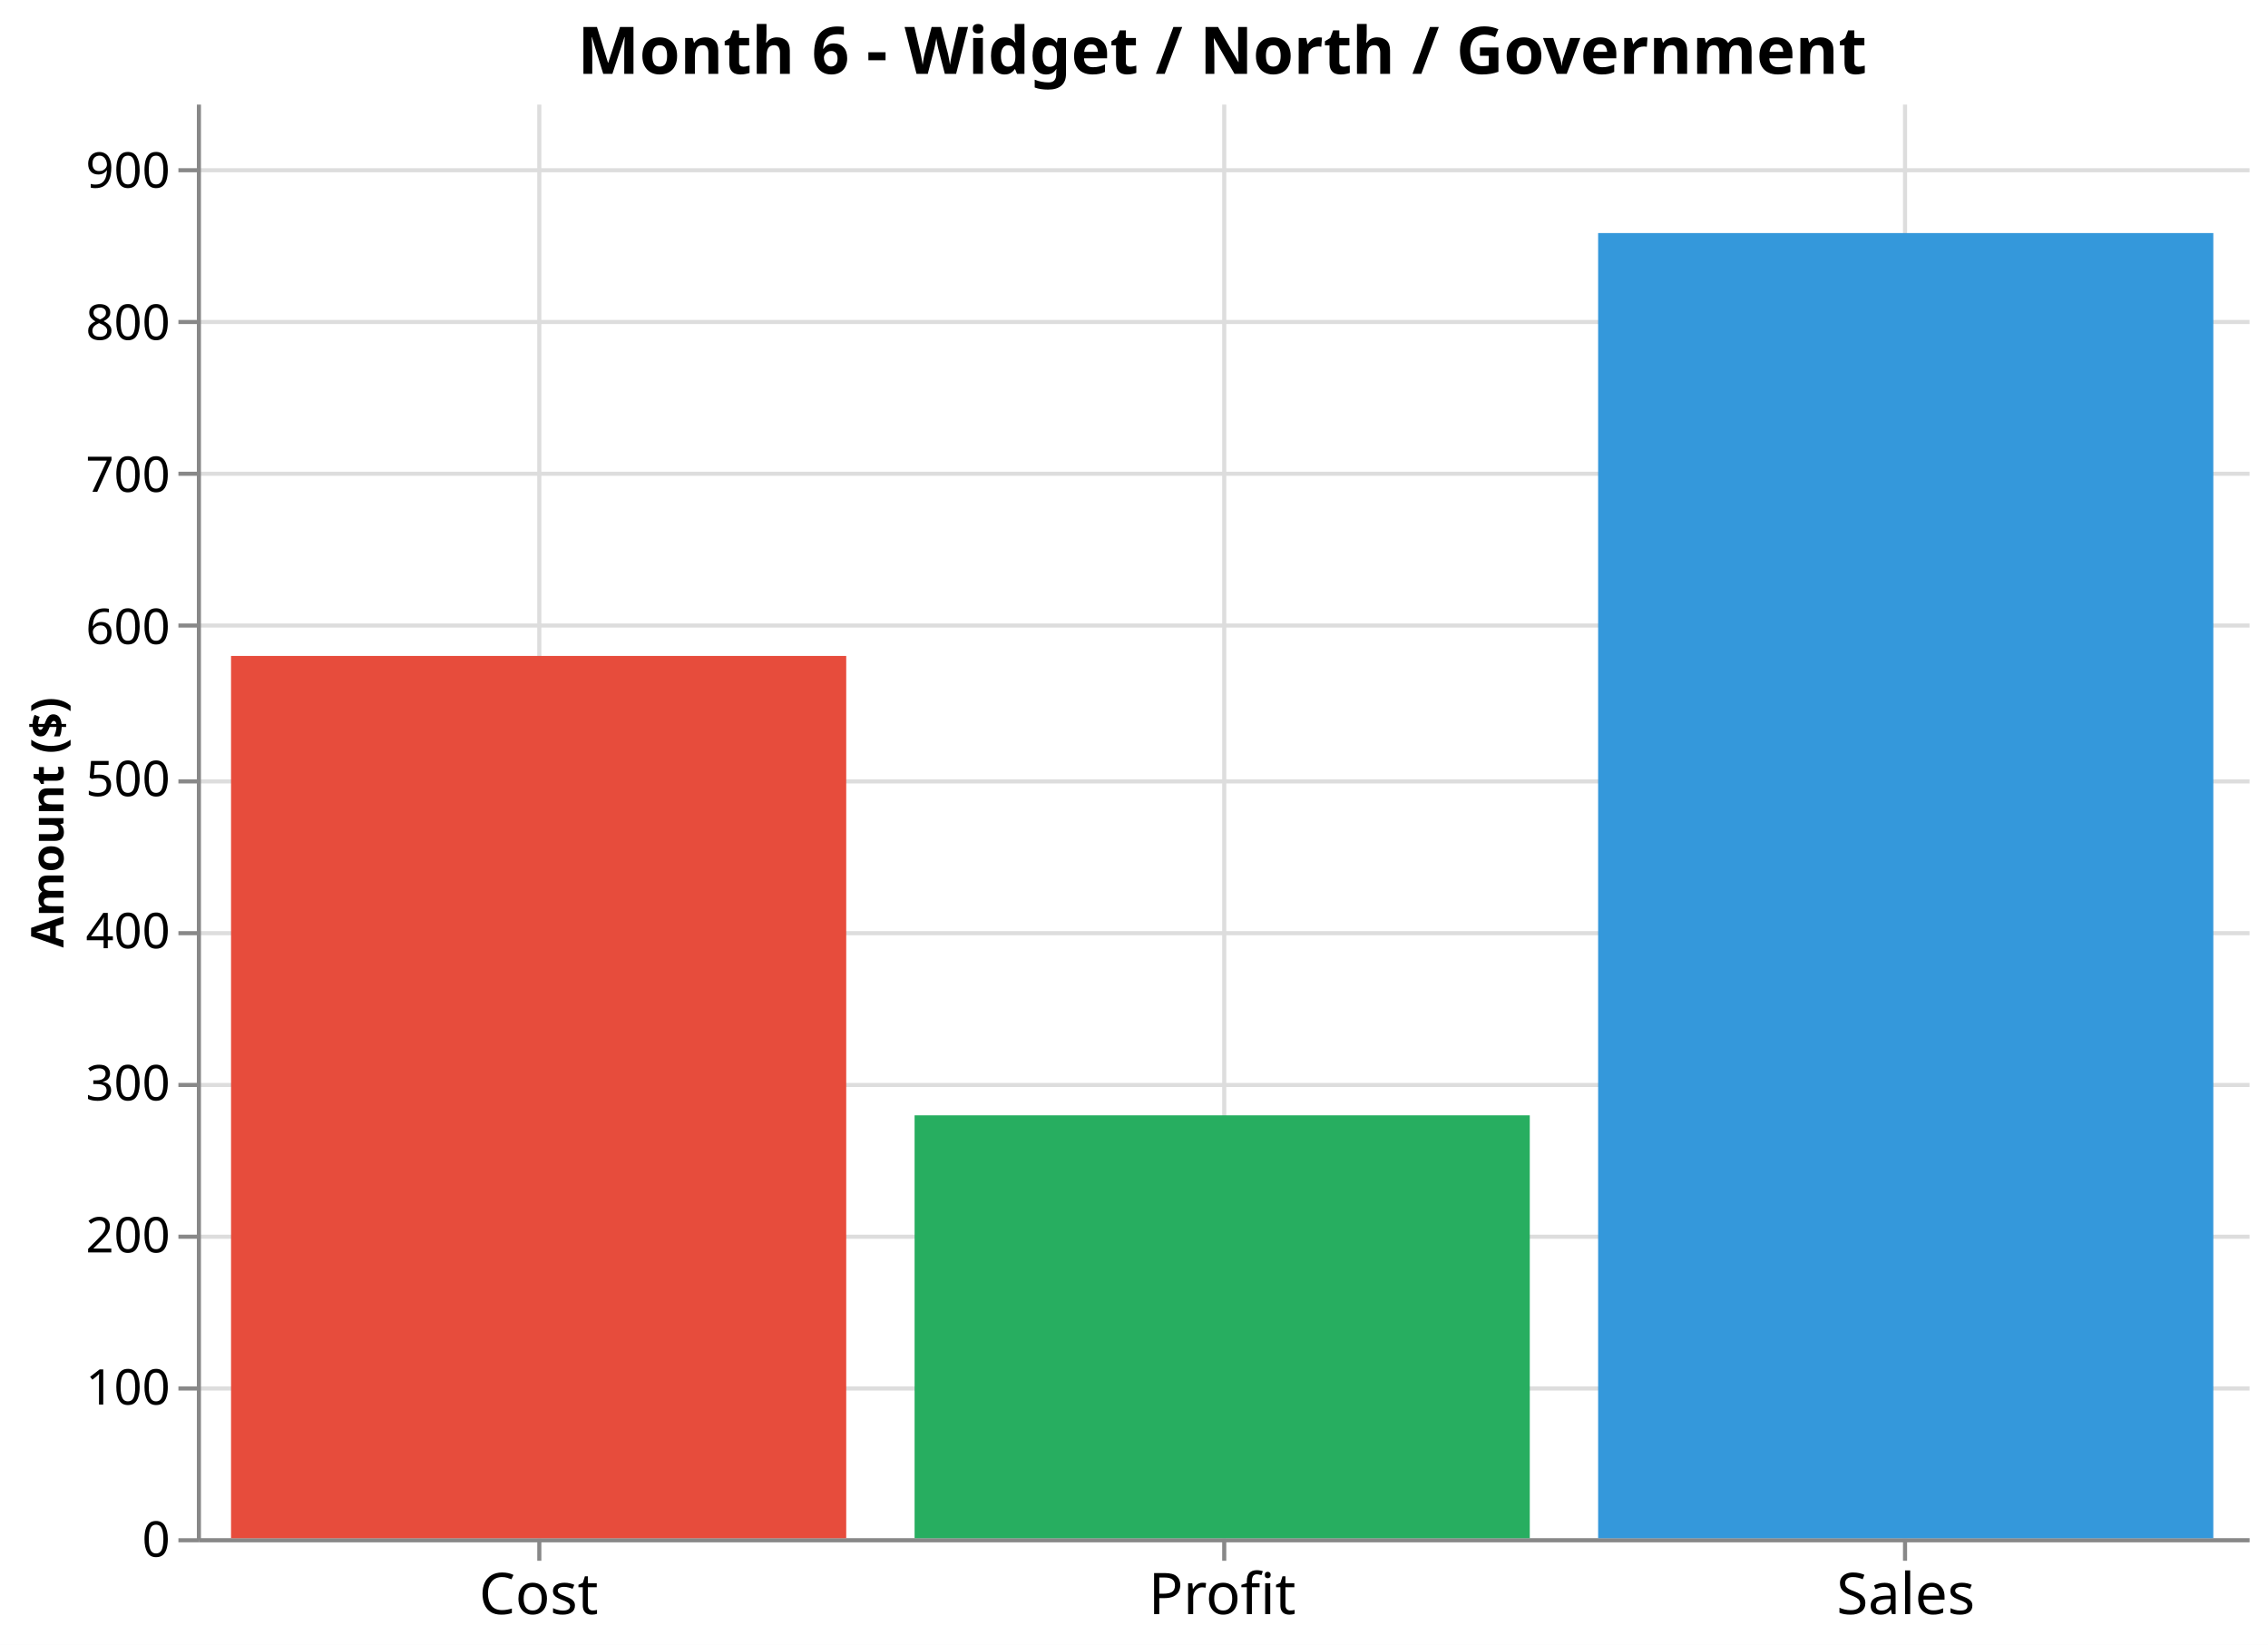
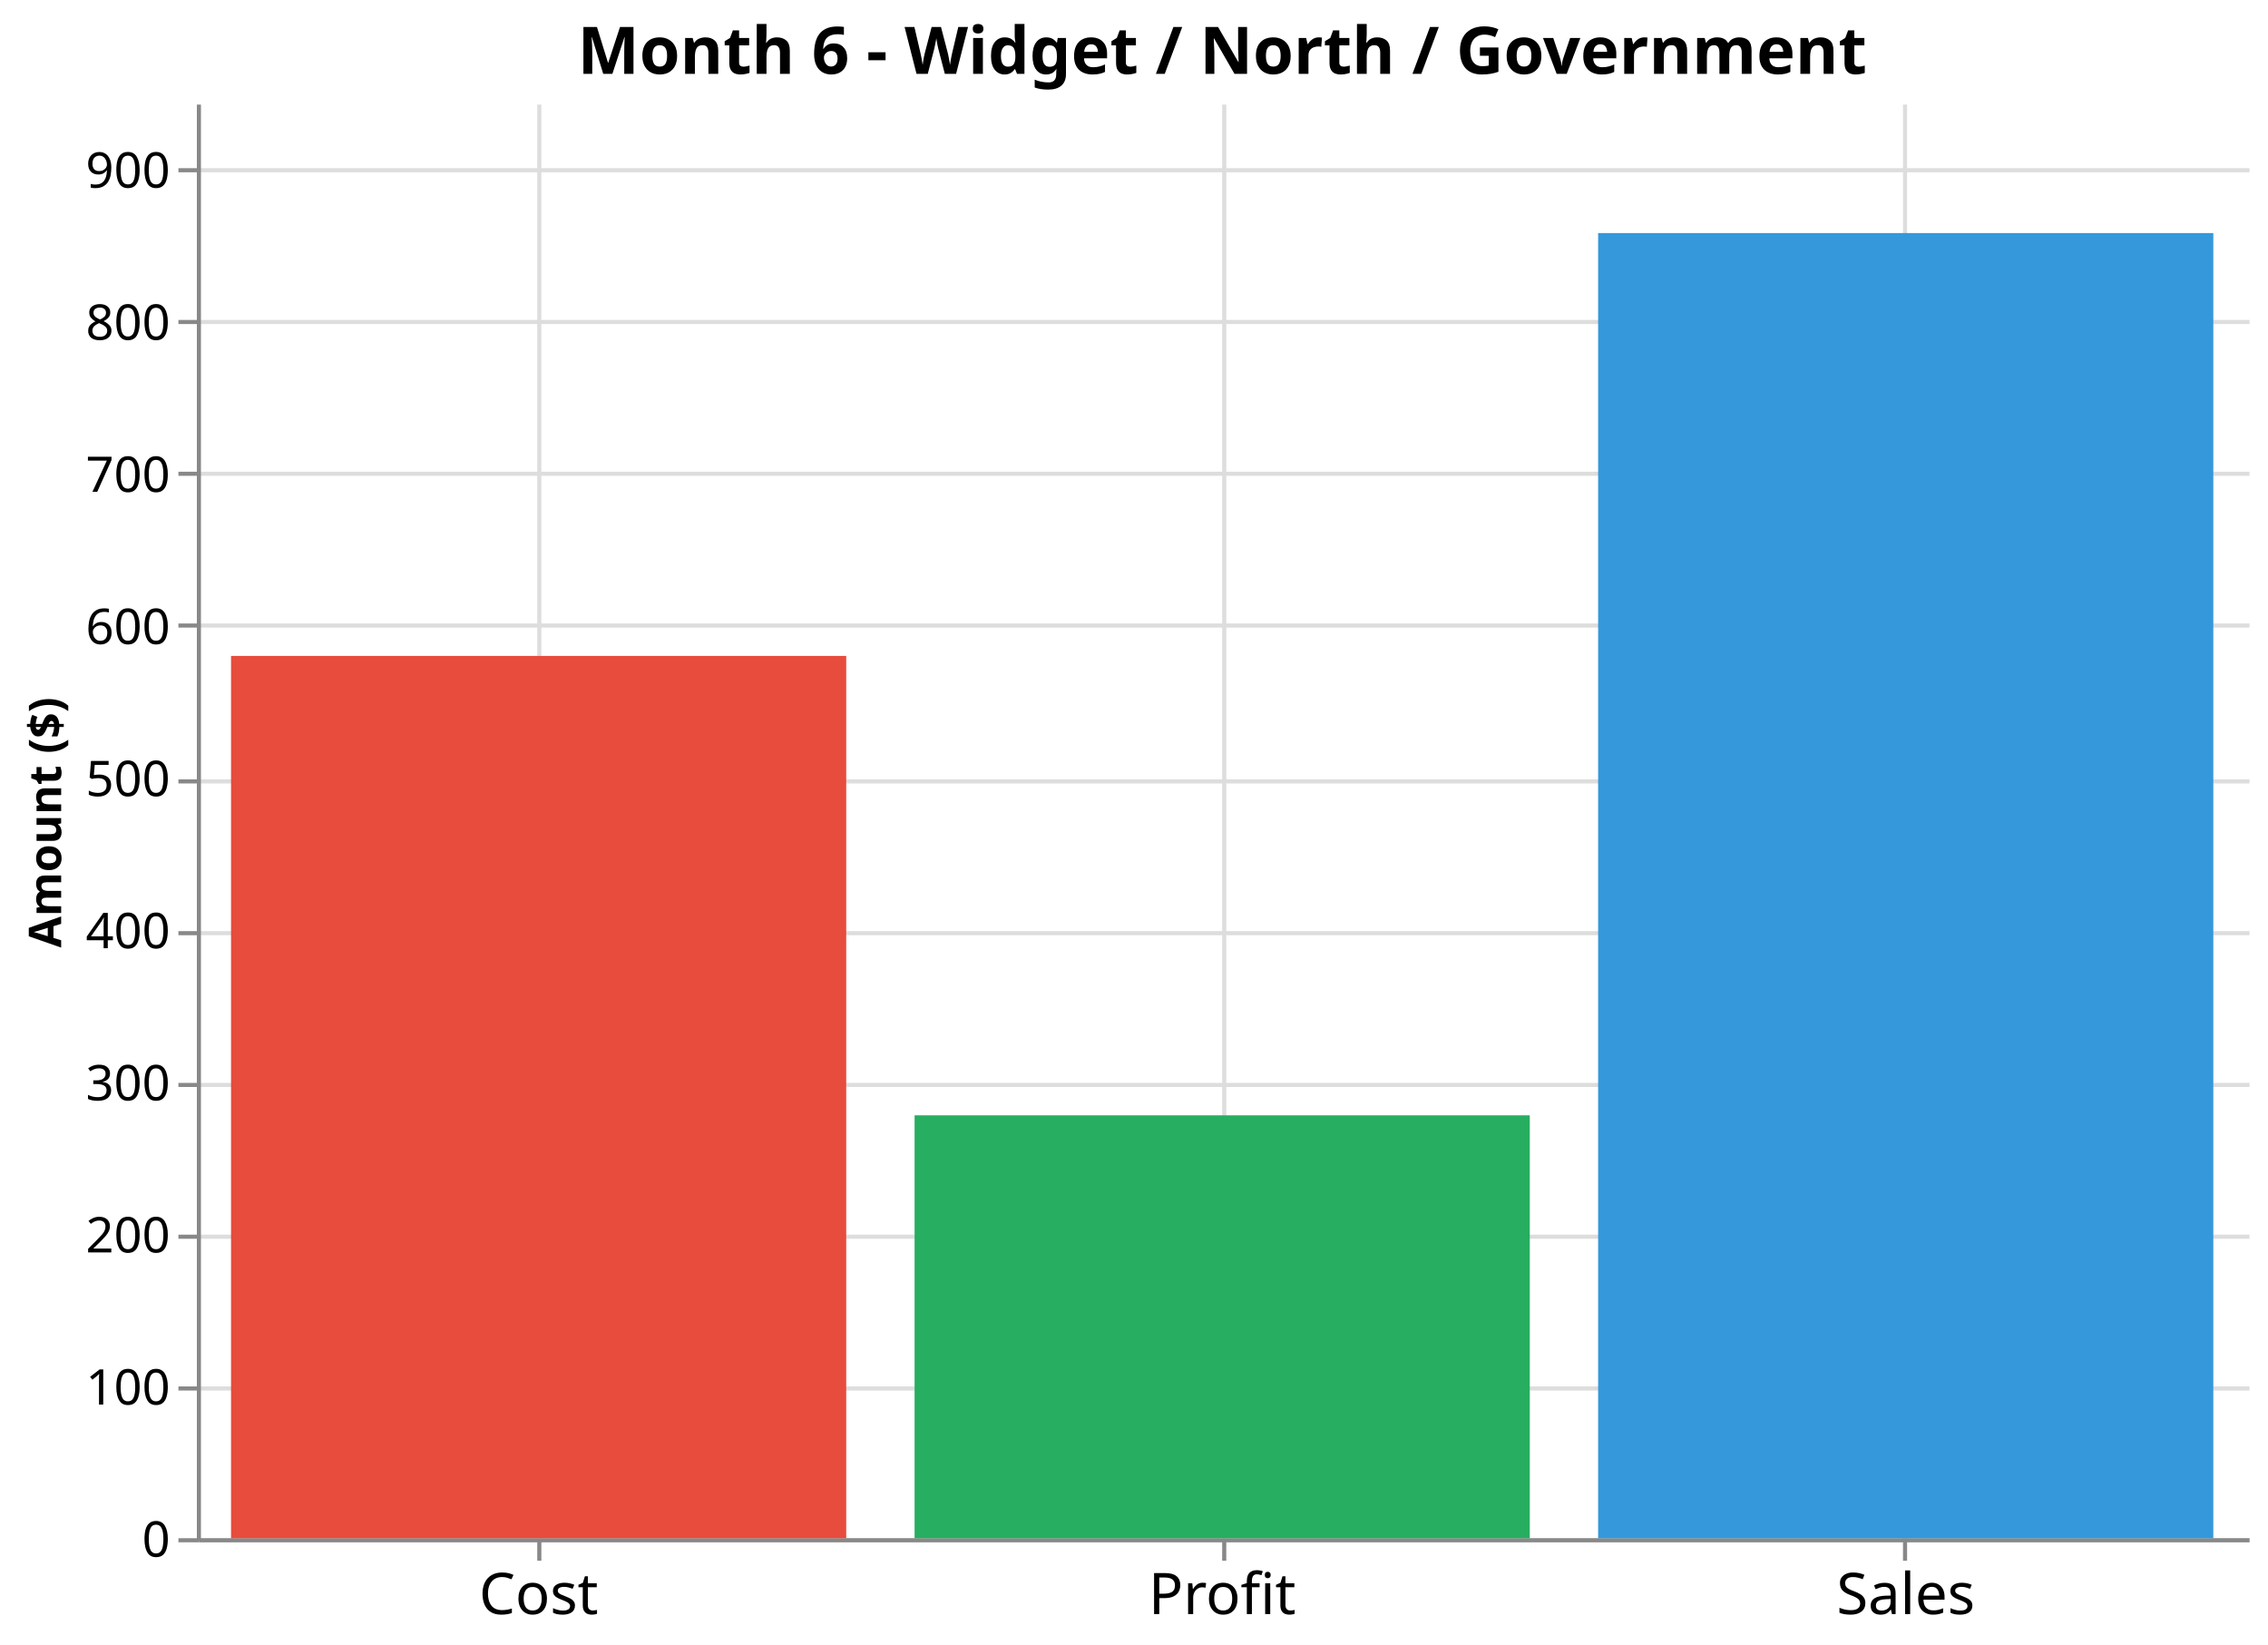
<svg xmlns="http://www.w3.org/2000/svg" version="1.1" class="marks" width="553" height="401" viewBox="0 0 553 401">
  <rect width="553" height="401" fill="white" />
  <g fill="none" stroke-miterlimit="10" transform="translate(48,25)">
    <g class="mark-group role-frame root" role="graphics-object" aria-roledescription="group mark container">
      <g transform="translate(0,0)">
        <path class="background" aria-hidden="true" d="M0,0h500v350h-500Z" />
        <g>
          <g class="mark-group role-axis" aria-hidden="true">
            <g transform="translate(0.5,350.5)">
              <path class="background" aria-hidden="true" d="M0,0h0v0h0Z" pointer-events="none" />
              <g>
                <g class="mark-rule role-axis-grid" pointer-events="none">
                  <line transform="translate(83,-350)" x2="0" y2="350" stroke="#ddd" stroke-width="1" opacity="1" />
                  <line transform="translate(250,-350)" x2="0" y2="350" stroke="#ddd" stroke-width="1" opacity="1" />
                  <line transform="translate(416,-350)" x2="0" y2="350" stroke="#ddd" stroke-width="1" opacity="1" />
                </g>
              </g>
              <path class="foreground" aria-hidden="true" d="" pointer-events="none" display="none" />
            </g>
          </g>
          <g class="mark-group role-axis" aria-hidden="true">
            <g transform="translate(0.5,0.5)">
              <path class="background" aria-hidden="true" d="M0,0h0v0h0Z" pointer-events="none" />
              <g>
                <g class="mark-rule role-axis-grid" pointer-events="none">
                  <line transform="translate(0,350)" x2="500" y2="0" stroke="#ddd" stroke-width="1" opacity="1" />
                  <line transform="translate(0,313)" x2="500" y2="0" stroke="#ddd" stroke-width="1" opacity="1" />
                  <line transform="translate(0,276)" x2="500" y2="0" stroke="#ddd" stroke-width="1" opacity="1" />
                  <line transform="translate(0,239)" x2="500" y2="0" stroke="#ddd" stroke-width="1" opacity="1" />
                  <line transform="translate(0,202)" x2="500" y2="0" stroke="#ddd" stroke-width="1" opacity="1" />
                  <line transform="translate(0,165)" x2="500" y2="0" stroke="#ddd" stroke-width="1" opacity="1" />
                  <line transform="translate(0,127)" x2="500" y2="0" stroke="#ddd" stroke-width="1" opacity="1" />
                  <line transform="translate(0,90)" x2="500" y2="0" stroke="#ddd" stroke-width="1" opacity="1" />
                  <line transform="translate(0,53)" x2="500" y2="0" stroke="#ddd" stroke-width="1" opacity="1" />
                  <line transform="translate(0,16)" x2="500" y2="0" stroke="#ddd" stroke-width="1" opacity="1" />
                </g>
              </g>
              <path class="foreground" aria-hidden="true" d="" pointer-events="none" display="none" />
            </g>
          </g>
          <g class="mark-group role-axis" role="graphics-symbol" aria-roledescription="axis" aria-label="X-axis for a discrete scale with 3 values: Cost, Profit, Sales">
            <g transform="translate(0.5,350.5)">
              <path class="background" aria-hidden="true" d="M0,0h0v0h0Z" pointer-events="none" />
              <g>
                <g class="mark-rule role-axis-tick" pointer-events="none">
                  <line transform="translate(83,0)" x2="0" y2="5" stroke="#888" stroke-width="1" opacity="1" />
                  <line transform="translate(250,0)" x2="0" y2="5" stroke="#888" stroke-width="1" opacity="1" />
                  <line transform="translate(416,0)" x2="0" y2="5" stroke="#888" stroke-width="1" opacity="1" />
                </g>
                <g class="mark-text role-axis-label" pointer-events="none">
                  <text text-anchor="middle" transform="translate(82.83333,18)" font-family="sans-serif" font-size="14px" fill="#000" opacity="1">Cost</text>
                  <text text-anchor="middle" transform="translate(249.5,18)" font-family="sans-serif" font-size="14px" fill="#000" opacity="1">Profit</text>
                  <text text-anchor="middle" transform="translate(416.1667,18)" font-family="sans-serif" font-size="14px" fill="#000" opacity="1">Sales</text>
                </g>
                <g class="mark-rule role-axis-domain" pointer-events="none">
                  <line transform="translate(0,0)" x2="500" y2="0" stroke="#888" stroke-width="1" opacity="1" />
                </g>
              </g>
              <path class="foreground" aria-hidden="true" d="" pointer-events="none" display="none" />
            </g>
          </g>
          <g class="mark-group role-axis" role="graphics-symbol" aria-roledescription="axis" aria-label="Y-axis titled 'Amount ($)' for a linear scale with values from 0 to 944">
            <g transform="translate(0.5,0.5)">
              <path class="background" aria-hidden="true" d="M0,0h0v0h0Z" pointer-events="none" />
              <g>
                <g class="mark-rule role-axis-tick" pointer-events="none">
                  <line transform="translate(0,350)" x2="-5" y2="0" stroke="#888" stroke-width="1" opacity="1" />
                  <line transform="translate(0,313)" x2="-5" y2="0" stroke="#888" stroke-width="1" opacity="1" />
                  <line transform="translate(0,276)" x2="-5" y2="0" stroke="#888" stroke-width="1" opacity="1" />
                  <line transform="translate(0,239)" x2="-5" y2="0" stroke="#888" stroke-width="1" opacity="1" />
                  <line transform="translate(0,202)" x2="-5" y2="0" stroke="#888" stroke-width="1" opacity="1" />
                  <line transform="translate(0,165)" x2="-5" y2="0" stroke="#888" stroke-width="1" opacity="1" />
                  <line transform="translate(0,127)" x2="-5" y2="0" stroke="#888" stroke-width="1" opacity="1" />
                  <line transform="translate(0,90)" x2="-5" y2="0" stroke="#888" stroke-width="1" opacity="1" />
                  <line transform="translate(0,53)" x2="-5" y2="0" stroke="#888" stroke-width="1" opacity="1" />
                  <line transform="translate(0,16)" x2="-5" y2="0" stroke="#888" stroke-width="1" opacity="1" />
                </g>
                <g class="mark-text role-axis-label" pointer-events="none">
                  <text text-anchor="end" transform="translate(-7,354)" font-family="sans-serif" font-size="12px" fill="#000" opacity="1">0</text>
                  <text text-anchor="end" transform="translate(-7,316.9159)" font-family="sans-serif" font-size="12px" fill="#000" opacity="1">100</text>
                  <text text-anchor="end" transform="translate(-7,279.8317)" font-family="sans-serif" font-size="12px" fill="#000" opacity="1">200</text>
                  <text text-anchor="end" transform="translate(-7,242.7476)" font-family="sans-serif" font-size="12px" fill="#000" opacity="1">300</text>
                  <text text-anchor="end" transform="translate(-7,205.6635)" font-family="sans-serif" font-size="12px" fill="#000" opacity="1">400</text>
                  <text text-anchor="end" transform="translate(-7,168.5794)" font-family="sans-serif" font-size="12px" fill="#000" opacity="1">500</text>
                  <text text-anchor="end" transform="translate(-7,131.4952)" font-family="sans-serif" font-size="12px" fill="#000" opacity="1">600</text>
                  <text text-anchor="end" transform="translate(-7,94.4111)" font-family="sans-serif" font-size="12px" fill="#000" opacity="1">700</text>
                  <text text-anchor="end" transform="translate(-7,57.32698)" font-family="sans-serif" font-size="12px" fill="#000" opacity="1">800</text>
                  <text text-anchor="end" transform="translate(-7,20.24285)" font-family="sans-serif" font-size="12px" fill="#000" opacity="1">900</text>
                </g>
                <g class="mark-rule role-axis-domain" pointer-events="none">
                  <line transform="translate(0,350)" x2="0" y2="-350" stroke="#888" stroke-width="1" opacity="1" />
                </g>
                <g class="mark-text role-axis-title" pointer-events="none">
-                   <text text-anchor="middle" transform="translate(-31.02148,175) rotate(-90) translate(0,-2)" font-family="sans-serif" font-size="11px" font-weight="bold" fill="#000" opacity="1">Amount ($)</text>
+                   <text text-anchor="middle" transform="translate(-31.58984,175) rotate(-90) translate(0,-2)" font-family="sans-serif" font-size="11px" font-weight="bold" fill="#000" opacity="1">Amount ($)</text>
                </g>
              </g>
              <path class="foreground" aria-hidden="true" d="" pointer-events="none" display="none" />
            </g>
          </g>
          <g class="mark-rect role-mark marks" role="graphics-object" aria-roledescription="rect mark container">
            <path aria-label="Metric: Cost; Amount: 580; Color: #e74c3c" role="graphics-symbol" aria-roledescription="bar" d="M8.333,134.912h150v215.088h-150Z" fill="#e74c3c" />
            <path aria-label="Metric: Profit; Amount: 278; Color: #27ae60" role="graphics-symbol" aria-roledescription="bar" d="M175,246.906h150v103.094h-150Z" fill="#27ae60" />
            <path aria-label="Metric: Sales; Amount: 858; Color: #3498db" role="graphics-symbol" aria-roledescription="bar" d="M341.667,31.818h150v318.182h-150Z" fill="#3498db" />
          </g>
          <g class="mark-group role-title">
            <g transform="translate(250,-20)">
              <path class="background" aria-hidden="true" d="M0,0h0v0h0Z" pointer-events="none" />
              <g>
                <g class="mark-text role-title-text" role="graphics-symbol" aria-roledescription="title" aria-label="Title text 'Month 6 - Widget / North / Government'" pointer-events="none">
                  <text text-anchor="middle" transform="translate(0,13)" font-family="sans-serif" font-size="16px" font-weight="bold" fill="#000" opacity="1">Month 6 - Widget / North / Government</text>
                </g>
              </g>
              <path class="foreground" aria-hidden="true" d="" pointer-events="none" display="none" />
            </g>
          </g>
        </g>
        <path class="foreground" aria-hidden="true" d="" display="none" />
      </g>
    </g>
  </g>
</svg>
